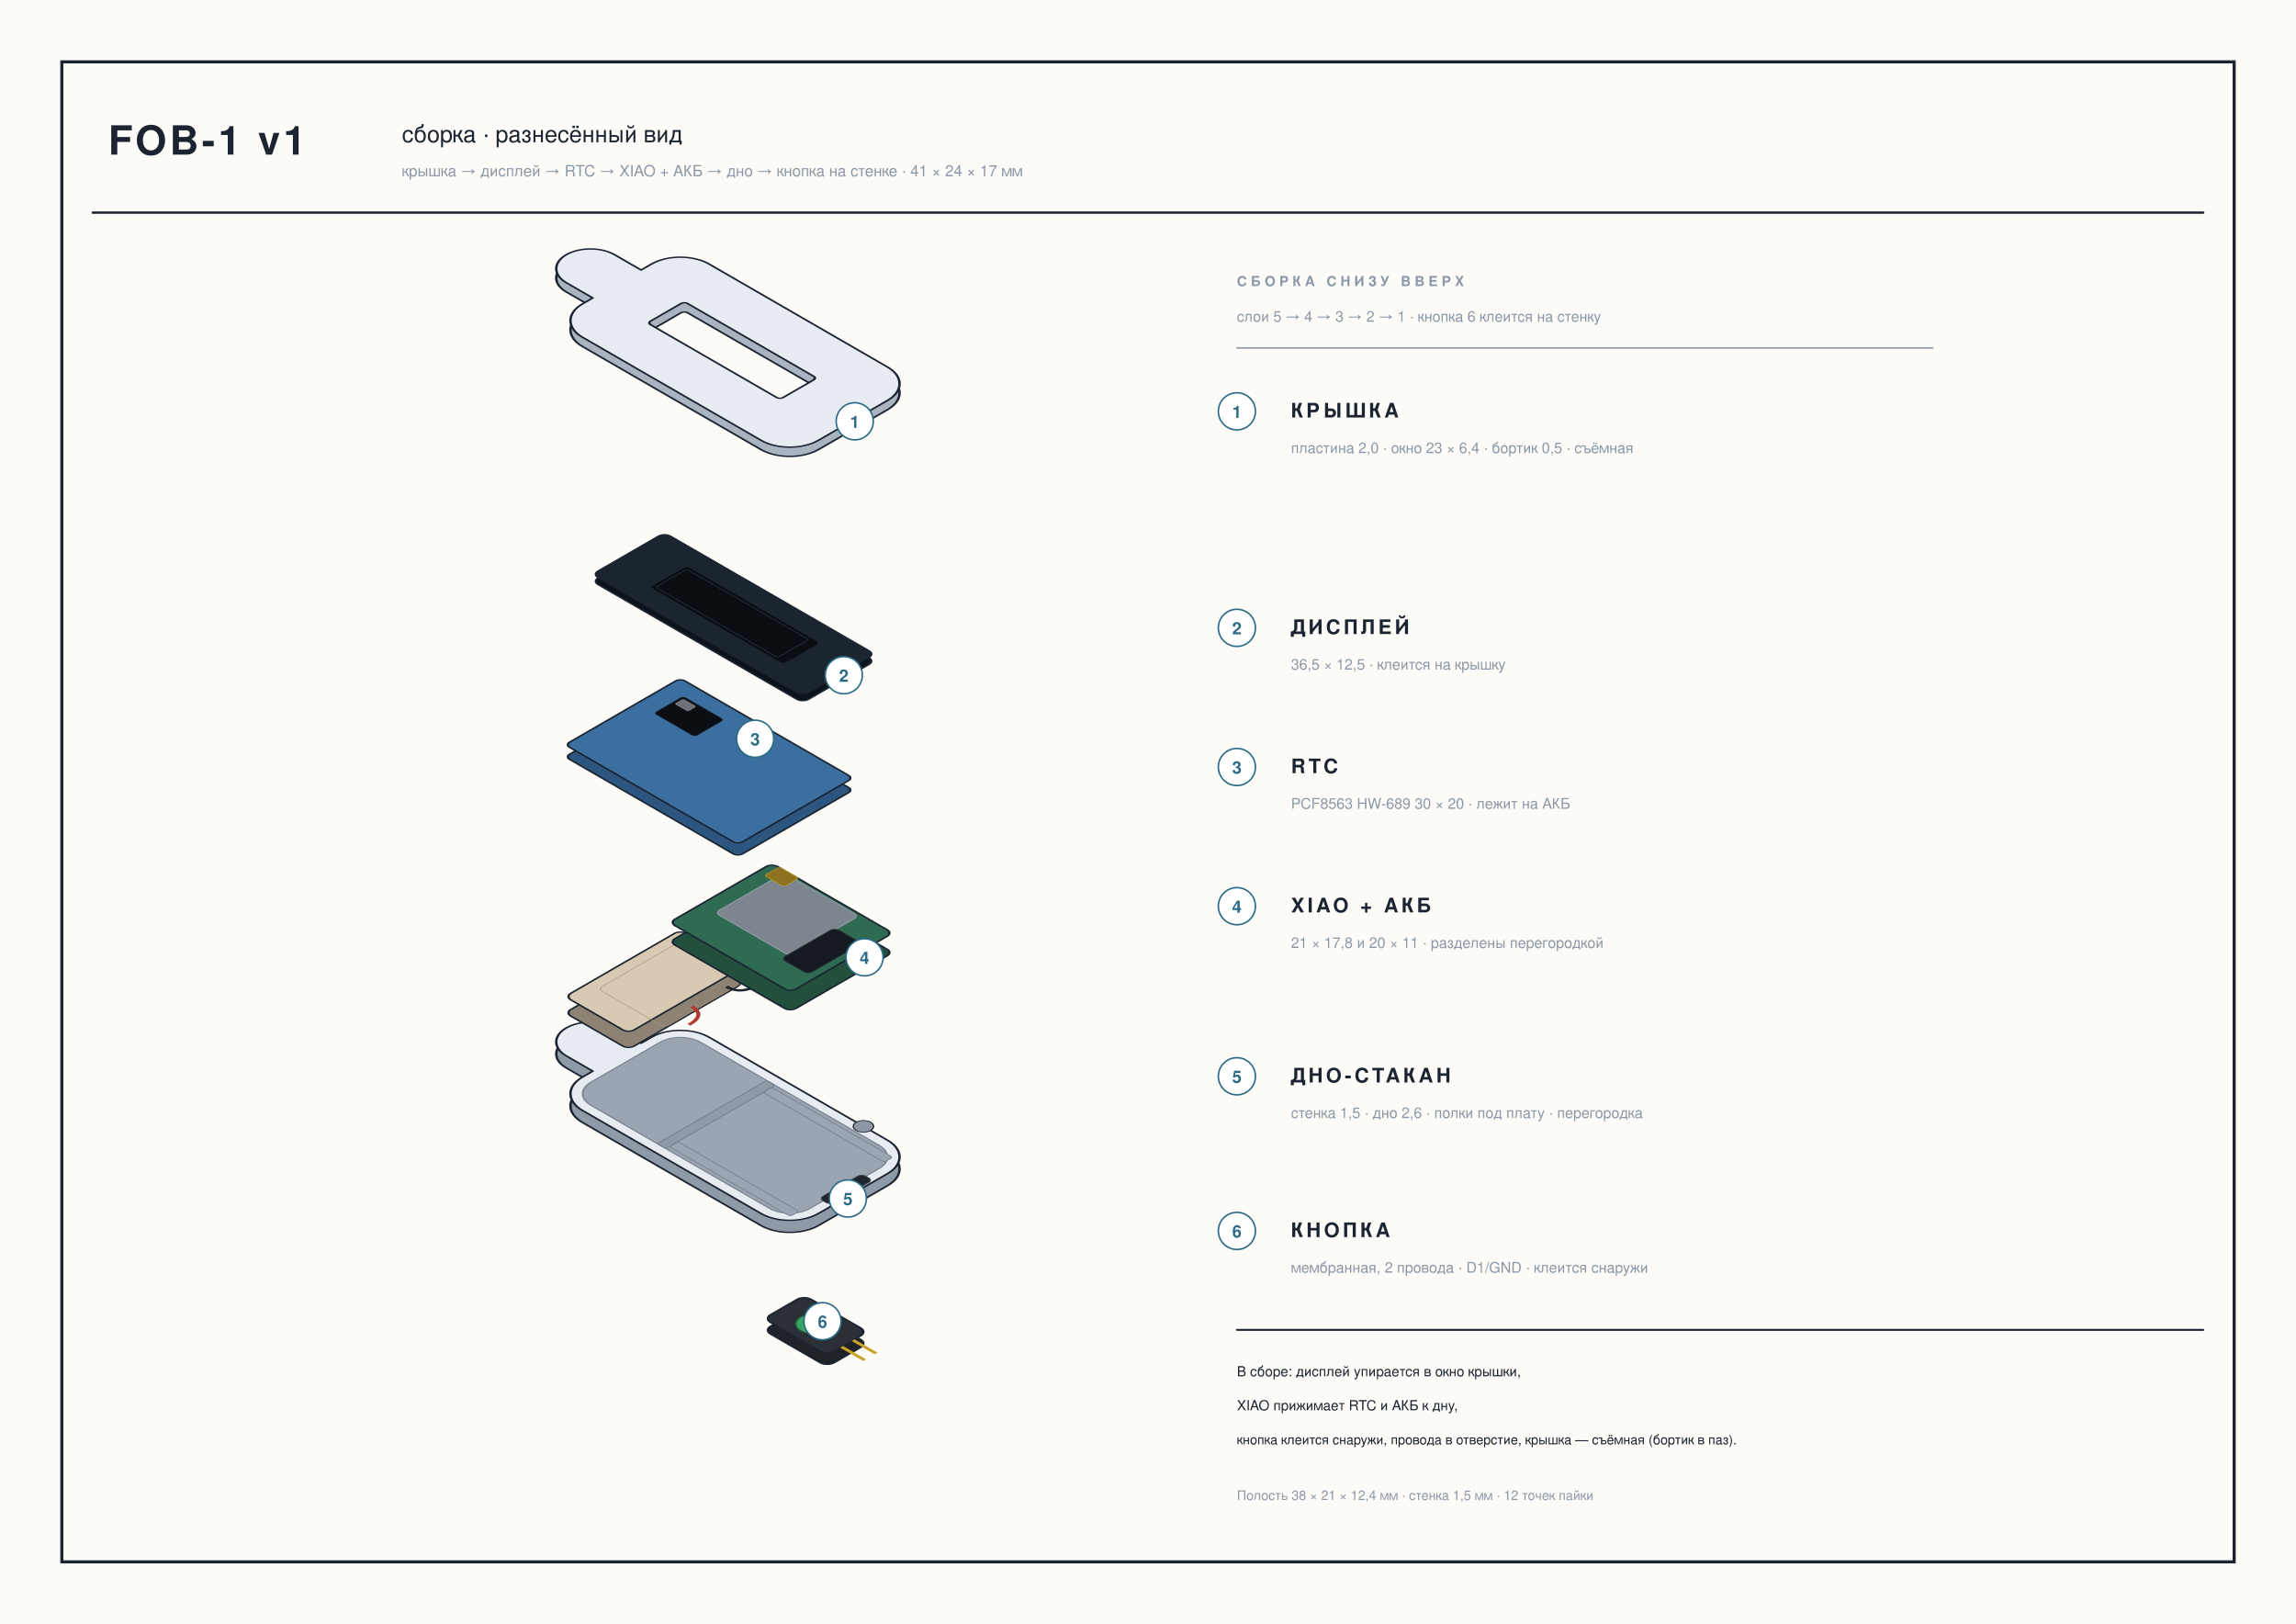
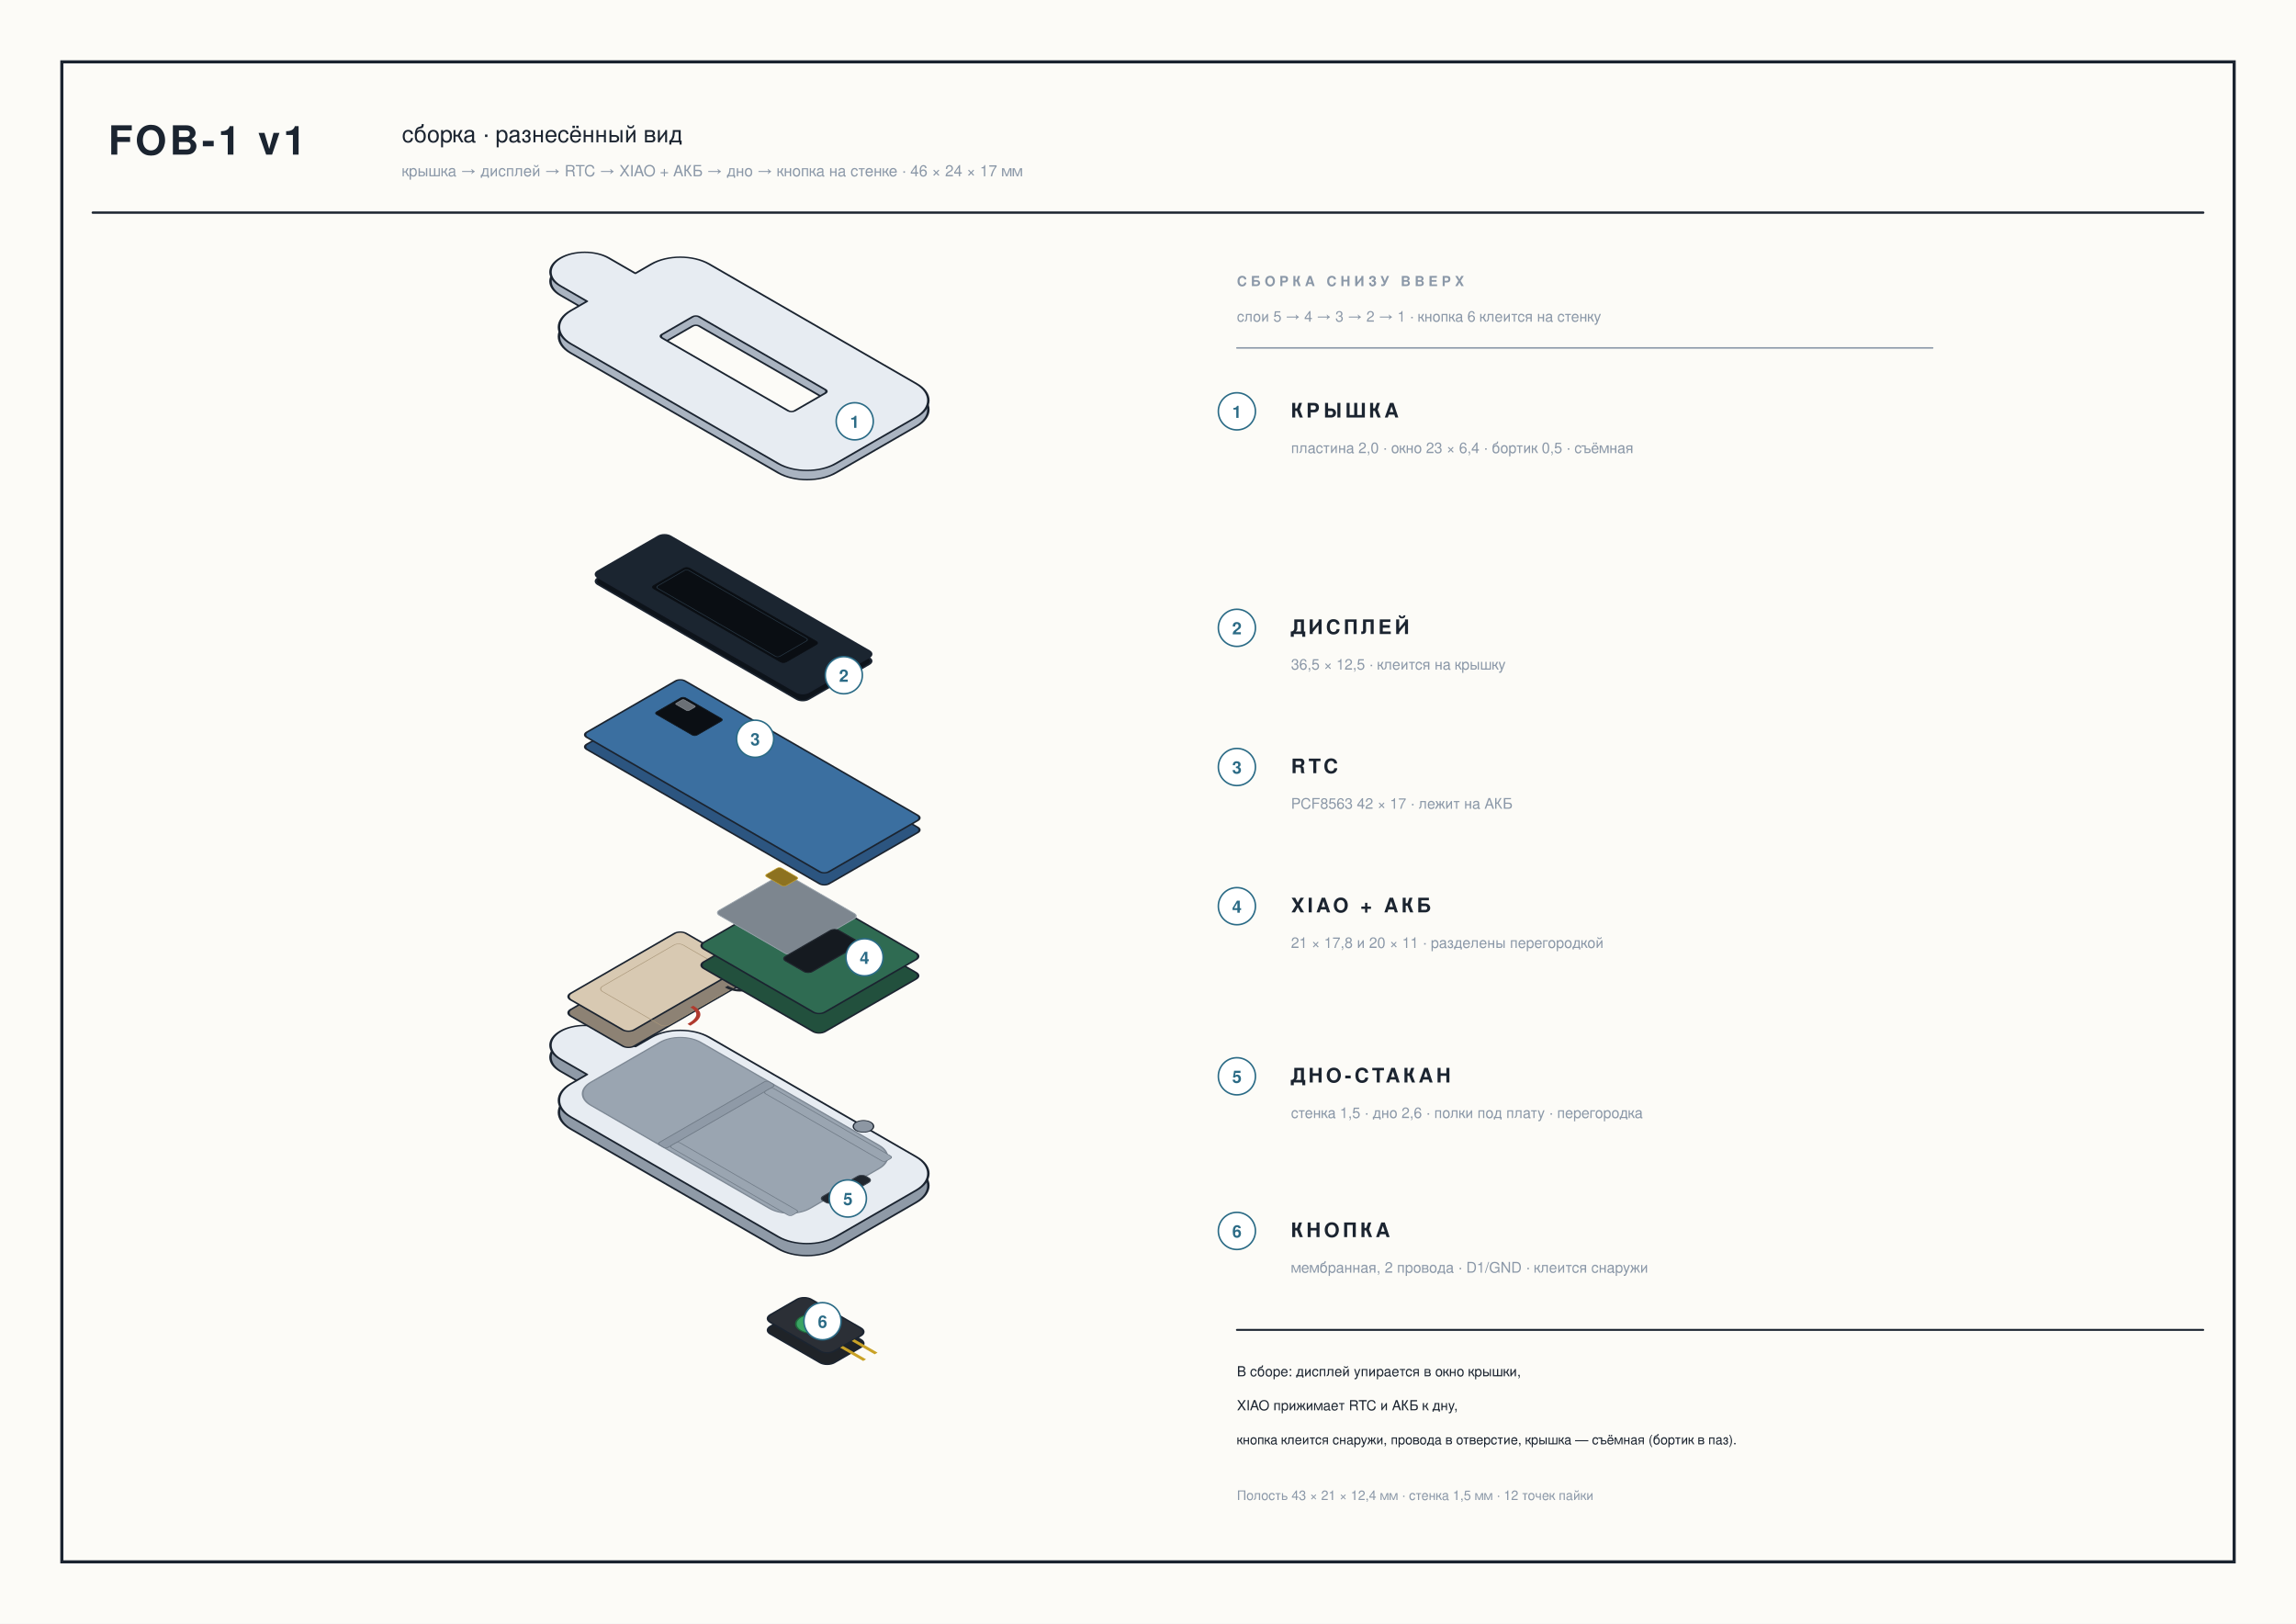
<svg xmlns="http://www.w3.org/2000/svg" width="297mm" height="210mm" viewBox="0 0 297 210">
  <rect width="297" height="210" fill="#fcfbf7" />
  <rect x="8" y="8" width="281" height="194" fill="none" stroke="#1b2430" stroke-width="0.4" />
  <text x="14" y="20" font-family="Helvetica" font-size="5.2" fill="#1b2430" text-anchor="start" font-weight="bold" letter-spacing="0.4">FOB-1 v1</text>
  <text x="52" y="18.4" font-family="Helvetica" font-size="3" fill="#1b2430" text-anchor="start" font-weight="normal">сборка · разнесённый вид</text>
-   <text x="52" y="22.8" font-family="Helvetica" font-size="2" fill="#8b98a8" text-anchor="start" font-weight="normal">крышка → дисплей → RTC → XIAO + АКБ → дно → кнопка на стенке · 41 × 24 × 17 мм</text>
+   <text x="52" y="22.8" font-family="Helvetica" font-size="2" fill="#8b98a8" text-anchor="start" font-weight="normal">крышка → дисплей → RTC → XIAO + АКБ → дно → кнопка на стенке · 46 × 24 × 17 мм</text>
  <line x1="12" y1="27.5" x2="285" y2="27.5" stroke="#1b2430" stroke-width="0.3" stroke-linecap="round" />
  <g transform="translate(88,161.5) matrix(0.745,0.43,-0.745,0.43,0,0)">
    <path d="M 20.7,-2 H 29.3 A 1.2,1.2 0 0 1 30.5,-0.8 V 3.8 A 1.2,1.2 0 0 1 29.3,5 H 20.7 A 1.2,1.2 0 0 1 19.5,3.8 V -0.8 A 1.2,1.2 0 0 1 20.7,-2 Z" fill="#1f2328" stroke="#1b2430" stroke-width="0.28" stroke-linejoin="round" />
  </g>
  <g transform="translate(88,160) matrix(0.745,0.43,-0.745,0.43,0,0)">
    <path d="M 20.7,-2 H 29.3 A 1.2,1.2 0 0 1 30.5,-0.8 V 3.8 A 1.2,1.2 0 0 1 29.3,5 H 20.7 A 1.2,1.2 0 0 1 19.5,3.8 V -0.8 A 1.2,1.2 0 0 1 20.7,-2 Z" fill="#2b2f36" stroke="#1b2430" stroke-width="0.28" stroke-linejoin="round" />
    <path d="M 24.5,-0.4 H 24.5 A 2,2 0 0 1 26.5,1.6 V 1.6 A 2,2 0 0 1 24.5,3.6 H 24.5 A 2,2 0 0 1 22.5,1.6 V 1.6 A 2,2 0 0 1 24.5,-0.4 Z" fill="#3aa463" stroke="#1f6b3c" stroke-width="0.2" stroke-linejoin="round" />
    <path d="M 30.5,0.5 L 34.5,0.5" fill="none" stroke="#c9a227" stroke-width="0.5" stroke-linejoin="round" />
    <path d="M 30.5,2.5 L 34.5,2.5" fill="none" stroke="#c9a227" stroke-width="0.5" stroke-linejoin="round" />
  </g>
  <g transform="translate(88,133.56) matrix(0.745,0.43,-0.745,0.43,0,0)">
-     <path d="M 5,0 L 36,0 A 5,5 0 0 1 41,5 L 41,17 A 5,5 0 0 1 36,22 L 5,22 A 5,5 0 0 1 0,17 L 0,15.2 L -4.6,15.2 A 4.2,4.2 0 0 1 -4.6,6.8 L 0,6.8 L 0,5 A 5,5 0 0 1 5,0 Z" fill="#8f9aa7" stroke="#1b2430" stroke-width="0.3" stroke-linejoin="round" />
+     <path d="M 5,0 L 41,0 A 5,5 0 0 1 46,5 L 46,19 A 5,5 0 0 1 41,24 L 5,24 A 5,5 0 0 1 0,19 L 0,16.2 L -4.6,16.2 A 4.2,4.2 0 0 1 -4.6,7.8 L 0,7.8 L 0,5 A 5,5 0 0 1 5,0 Z" fill="#8f9aa7" stroke="#1b2430" stroke-width="0.3" stroke-linejoin="round" />
  </g>
  <g transform="translate(88,132) matrix(0.745,0.43,-0.745,0.43,0,0)">
-     <path d="M 5,0 L 36,0 A 5,5 0 0 1 41,5 L 41,17 A 5,5 0 0 1 36,22 L 5,22 A 5,5 0 0 1 0,17 L 0,15.2 L -4.6,15.2 A 4.2,4.2 0 0 1 -4.6,6.8 L 0,6.8 L 0,5 A 5,5 0 0 1 5,0 Z" fill="#e7ecf2" stroke="#1b2430" stroke-width="0.3" stroke-linejoin="round" />
+     <path d="M 5,0 L 41,0 A 5,5 0 0 1 46,5 L 46,19 A 5,5 0 0 1 41,24 L 5,24 A 5,5 0 0 1 0,19 L 0,16.2 L -4.6,16.2 A 4.2,4.2 0 0 1 -4.6,7.8 L 0,7.8 L 0,5 A 5,5 0 0 1 5,0 Z" fill="#e7ecf2" stroke="#1b2430" stroke-width="0.3" stroke-linejoin="round" />
    <path d="M 5,1.5 H 36 A 3.5,3.5 0 0 1 39.5,5 V 17 A 3.5,3.5 0 0 1 36,20.5 H 5 A 3.5,3.5 0 0 1 1.5,17 V 5 A 3.5,3.5 0 0 1 5,1.5 Z" fill="#9aa5b1" stroke="#7d8894" stroke-width="0.22" stroke-linejoin="round" />
    <path d="M 16.9,1.5 H 17.6 A 0.4,0.4 0 0 1 18,1.9 V 20.1 A 0.4,0.4 0 0 1 17.6,20.5 H 16.9 A 0.4,0.4 0 0 1 16.5,20.1 V 1.9 A 0.4,0.4 0 0 1 16.9,1.5 Z" fill="#8f9aa7" stroke="#6f7a86" stroke-width="0.14" stroke-linejoin="round" />
    <path d="M 18.4,2.1 H 38.6 A 0.4,0.4 0 0 1 39,2.5 V 3.2 A 0.4,0.4 0 0 1 38.6,3.6 H 18.4 A 0.4,0.4 0 0 1 18,3.2 V 2.5 A 0.4,0.4 0 0 1 18.4,2.1 Z" fill="#9aa5b1" stroke="#6f7a86" stroke-width="0.12" stroke-linejoin="round" />
    <path d="M 18.4,18.4 H 38.6 A 0.4,0.4 0 0 1 39,18.8 V 19.5 A 0.4,0.4 0 0 1 38.6,19.9 H 18.4 A 0.4,0.4 0 0 1 18,19.5 V 18.8 A 0.4,0.4 0 0 1 18.4,18.4 Z" fill="#9aa5b1" stroke="#6f7a86" stroke-width="0.12" stroke-linejoin="round" />
    <path d="M 39.5,7.3 H 40 A 0.7,0.7 0 0 1 40.7,8 V 14 A 0.7,0.7 0 0 1 40,14.7 H 39.5 A 0.7,0.7 0 0 1 38.8,14 V 8 A 0.7,0.7 0 0 1 39.5,7.3 Z" fill="#20262e" stroke="#3a424b" stroke-width="0.16" stroke-linejoin="round" />
    <path d="M 31.8,-1.25 H 31.8 A 1.25,1.25 0 0 1 33.05,0 V 0 A 1.25,1.25 0 0 1 31.8,1.25 H 31.8 A 1.25,1.25 0 0 1 30.55,0 V 0 A 1.25,1.25 0 0 1 31.8,-1.25 Z" fill="#8d97a3" stroke="#1b2430" stroke-width="0.16" stroke-linejoin="round" />
  </g>
  <g transform="translate(88,121.1) matrix(0.745,0.43,-0.745,0.43,0,0)">
    <path d="M 2.5,1.5 H 11.5 A 1,1 0 0 1 12.5,2.5 V 20.5 A 1,1 0 0 1 11.5,21.5 H 2.5 A 1,1 0 0 1 1.5,20.5 V 2.5 A 1,1 0 0 1 2.5,1.5 Z" fill="#8d8274" stroke="#1b2430" stroke-width="0.28" stroke-linejoin="round" />
  </g>
  <g transform="translate(88,119) matrix(0.745,0.43,-0.745,0.43,0,0)">
    <path d="M 2.5,1.5 H 11.5 A 1,1 0 0 1 12.5,2.5 V 20.5 A 1,1 0 0 1 11.5,21.5 H 2.5 A 1,1 0 0 1 1.5,20.5 V 2.5 A 1,1 0 0 1 2.5,1.5 Z" fill="#d8c9b2" stroke="#1b2430" stroke-width="0.28" stroke-linejoin="round" />
    <path d="M 4,3.5 H 14 A 0.8,0.8 0 0 1 14.8,4.3 V 16.7 A 0.8,0.8 0 0 1 14,17.5 H 4 A 0.8,0.8 0 0 1 3.2,16.7 V 4.3 A 0.8,0.8 0 0 1 4,3.5 Z" fill="none" stroke="#a89578" stroke-width="0.1" stroke-linejoin="round" />
    <path d="M 14,12 Q 16.5,12 16.5,15" fill="none" stroke="#b03a2e" stroke-width="0.5" stroke-linejoin="round" />
    <path d="M 14,6 Q 16.5,6 16.5,3" fill="none" stroke="#20262e" stroke-width="0.5" stroke-linejoin="round" />
  </g>
  <g transform="translate(88,105.52) matrix(0.745,0.43,-0.745,0.43,0,0)">
-     <path d="M 19,2.1 H 38 A 1,1 0 0 1 39,3.1 V 18.9 A 1,1 0 0 1 38,19.9 H 19 A 1,1 0 0 1 18,18.9 V 3.1 A 1,1 0 0 1 19,2.1 Z" fill="#22503d" stroke="#1b2430" stroke-width="0.28" stroke-linejoin="round" />
+     <path d="M 25,3.1 H 44 A 1,1 0 0 1 45,4.1 V 19.9 A 1,1 0 0 1 44,20.9 H 25 A 1,1 0 0 1 24,19.9 V 4.1 A 1,1 0 0 1 25,3.1 Z" fill="#22503d" stroke="#1b2430" stroke-width="0.28" stroke-linejoin="round" />
  </g>
  <g transform="translate(88,103) matrix(0.745,0.43,-0.745,0.43,0,0)">
-     <path d="M 19,2.1 H 38 A 1,1 0 0 1 39,3.1 V 18.9 A 1,1 0 0 1 38,19.9 H 19 A 1,1 0 0 1 18,18.9 V 3.1 A 1,1 0 0 1 19,2.1 Z" fill="#2f6b52" stroke="#1b2430" stroke-width="0.28" stroke-linejoin="round" />
+     <path d="M 25,3.1 H 44 A 1,1 0 0 1 45,4.1 V 19.9 A 1,1 0 0 1 44,20.9 H 25 A 1,1 0 0 1 24,19.9 V 4.1 A 1,1 0 0 1 25,3.1 Z" fill="#2f6b52" stroke="#1b2430" stroke-width="0.28" stroke-linejoin="round" />
    <path d="M 21.3,2.5 H 32.7 A 0.8,0.8 0 0 1 33.5,3.3 V 13.7 A 0.8,0.8 0 0 1 32.7,14.5 H 21.3 A 0.8,0.8 0 0 1 20.5,13.7 V 3.3 A 0.8,0.8 0 0 1 21.3,2.5 Z" fill="#7d868f" stroke="#9aa3ac" stroke-width="0.14" stroke-linejoin="round" />
    <path d="M 33.9,6.4 H 37.1 A 0.7,0.7 0 0 1 37.8,7.1 V 14.9 A 0.7,0.7 0 0 1 37.1,15.6 H 33.9 A 0.7,0.7 0 0 1 33.2,14.9 V 7.1 A 0.7,0.7 0 0 1 33.9,6.4 Z" fill="#151a20" stroke="#20262e" stroke-width="0.2" stroke-linejoin="round" />
    <path d="M 19.6,2 H 22.2 A 0.4,0.4 0 0 1 22.6,2.4 V 4.2 A 0.4,0.4 0 0 1 22.2,4.6 H 19.6 A 0.4,0.4 0 0 1 19.2,4.2 V 2.4 A 0.4,0.4 0 0 1 19.6,2 Z" fill="#8d7220" stroke="#c9a227" stroke-width="0.1" stroke-linejoin="round" />
  </g>
  <g transform="translate(88,87.56) matrix(0.745,0.43,-0.745,0.43,0,0)">
-     <path d="M 2.8,2 H 31.2 A 0.8,0.8 0 0 1 32,2.8 V 21.2 A 0.8,0.8 0 0 1 31.2,22 H 2.8 A 0.8,0.8 0 0 1 2,21.2 V 2.8 A 0.8,0.8 0 0 1 2.8,2 Z" fill="#2c5580" stroke="#1b2430" stroke-width="0.28" stroke-linejoin="round" />
+     <path d="M 2.8,2 H 43.2 A 0.8,0.8 0 0 1 44,2.8 V 18.2 A 0.8,0.8 0 0 1 43.2,19 H 2.8 A 0.8,0.8 0 0 1 2,18.2 V 2.8 A 0.8,0.8 0 0 1 2.8,2 Z" fill="#2c5580" stroke="#1b2430" stroke-width="0.28" stroke-linejoin="round" />
  </g>
  <g transform="translate(88,86) matrix(0.745,0.43,-0.745,0.43,0,0)">
-     <path d="M 2.8,2 H 31.2 A 0.8,0.8 0 0 1 32,2.8 V 21.2 A 0.8,0.8 0 0 1 31.2,22 H 2.8 A 0.8,0.8 0 0 1 2,21.2 V 2.8 A 0.8,0.8 0 0 1 2.8,2 Z" fill="#3b6fa0" stroke="#1b2430" stroke-width="0.28" stroke-linejoin="round" />
+     <path d="M 2.8,2 H 43.2 A 0.8,0.8 0 0 1 44,2.8 V 18.2 A 0.8,0.8 0 0 1 43.2,19 H 2.8 A 0.8,0.8 0 0 1 2,18.2 V 2.8 A 0.8,0.8 0 0 1 2.8,2 Z" fill="#3b6fa0" stroke="#1b2430" stroke-width="0.28" stroke-linejoin="round" />
    <path d="M 5.4,4.5 H 11.6 A 0.4,0.4 0 0 1 12,4.9 V 9.1 A 0.4,0.4 0 0 1 11.6,9.5 H 5.4 A 0.4,0.4 0 0 1 5,9.1 V 4.9 A 0.4,0.4 0 0 1 5.4,4.5 Z" fill="#0b0f14" stroke="#111820" stroke-width="0.14" stroke-linejoin="round" />
    <path d="M 5.6,4.9 H 7.4 A 0.2,0.2 0 0 1 7.6,5.1 V 6.1 A 0.2,0.2 0 0 1 7.4,6.3 H 5.6 A 0.2,0.2 0 0 1 5.4,6.1 V 5.1 A 0.2,0.2 0 0 1 5.6,4.9 Z" fill="#6b7076" stroke="#8a8f96" stroke-width="0.1" stroke-linejoin="round" />
  </g>
  <g transform="translate(88,66.9) matrix(0.745,0.43,-0.745,0.43,0,0)">
    <path d="M 3,4.75 H 37.5 A 1,1 0 0 1 38.5,5.75 V 16.25 A 1,1 0 0 1 37.5,17.25 H 3 A 1,1 0 0 1 2,16.25 V 5.75 A 1,1 0 0 1 3,4.75 Z" fill="#0d131a" stroke="#1b2430" stroke-width="0.28" stroke-linejoin="round" />
  </g>
  <g transform="translate(88,66) matrix(0.745,0.43,-0.745,0.43,0,0)">
    <path d="M 3,4.75 H 37.5 A 1,1 0 0 1 38.5,5.75 V 16.25 A 1,1 0 0 1 37.5,17.25 H 3 A 1,1 0 0 1 2,16.25 V 5.75 A 1,1 0 0 1 3,4.75 Z" fill="#1b2530" stroke="#1b2430" stroke-width="0.28" stroke-linejoin="round" />
    <path d="M 9.5,7.9 H 31.5 A 0.5,0.5 0 0 1 32,8.4 V 13.6 A 0.5,0.5 0 0 1 31.5,14.1 H 9.5 A 0.5,0.5 0 0 1 9,13.6 V 8.4 A 0.5,0.5 0 0 1 9.5,7.9 Z" fill="#0a0e13" stroke="#0a0e13" stroke-width="0.12" stroke-linejoin="round" />
    <path d="M 9.8,8.3 H 30.2 A 0.4,0.4 0 0 1 30.6,8.7 V 13.3 A 0.4,0.4 0 0 1 30.2,13.7 H 9.8 A 0.4,0.4 0 0 1 9.4,13.3 V 8.7 A 0.4,0.4 0 0 1 9.8,8.3 Z" fill="none" stroke="#2b3c4a" stroke-width="0.1" stroke-linejoin="round" />
  </g>
  <g transform="translate(88,33.2) matrix(0.745,0.43,-0.745,0.43,0,0)">
-     <path d="M 5,0 L 36,0 A 5,5 0 0 1 41,5 L 41,17 A 5,5 0 0 1 36,22 L 5,22 A 5,5 0 0 1 0,17 L 0,15.2 L -4.6,15.2 A 4.2,4.2 0 0 1 -4.6,6.8 L 0,6.8 L 0,5 A 5,5 0 0 1 5,0 Z M 9.05,7.8 H 30.95 A 0.55,0.55 0 0 1 31.5,8.35 V 13.65 A 0.55,0.55 0 0 1 30.95,14.2 H 9.05 A 0.55,0.55 0 0 1 8.5,13.65 V 8.35 A 0.55,0.55 0 0 1 9.05,7.8 Z" fill="#aab4c1" stroke="#1b2430" stroke-width="0.3" fill-rule="evenodd" stroke-linejoin="round" />
+     <path d="M 5,0 L 41,0 A 5,5 0 0 1 46,5 L 46,19 A 5,5 0 0 1 41,24 L 5,24 A 5,5 0 0 1 0,19 L 0,16.2 L -4.6,16.2 A 4.2,4.2 0 0 1 -4.6,7.8 L 0,7.8 L 0,5 A 5,5 0 0 1 5,0 Z M 12.05,8.8 H 33.95 A 0.55,0.55 0 0 1 34.5,9.35 V 14.65 A 0.55,0.55 0 0 1 33.95,15.2 H 12.05 A 0.55,0.55 0 0 1 11.5,14.65 V 9.35 A 0.55,0.55 0 0 1 12.05,8.8 Z" fill="#aab4c1" stroke="#1b2430" stroke-width="0.3" fill-rule="evenodd" stroke-linejoin="round" />
  </g>
  <g transform="translate(88,32) matrix(0.745,0.43,-0.745,0.43,0,0)">
-     <path d="M 5,0 L 36,0 A 5,5 0 0 1 41,5 L 41,17 A 5,5 0 0 1 36,22 L 5,22 A 5,5 0 0 1 0,17 L 0,15.2 L -4.6,15.2 A 4.2,4.2 0 0 1 -4.6,6.8 L 0,6.8 L 0,5 A 5,5 0 0 1 5,0 Z M 9.05,7.8 H 30.95 A 0.55,0.55 0 0 1 31.5,8.35 V 13.65 A 0.55,0.55 0 0 1 30.95,14.2 H 9.05 A 0.55,0.55 0 0 1 8.5,13.65 V 8.35 A 0.55,0.55 0 0 1 9.05,7.8 Z" fill="#e7ecf2" stroke="#1b2430" stroke-width="0.3" fill-rule="evenodd" stroke-linejoin="round" />
+     <path d="M 5,0 L 41,0 A 5,5 0 0 1 46,5 L 46,19 A 5,5 0 0 1 41,24 L 5,24 A 5,5 0 0 1 0,19 L 0,16.2 L -4.6,16.2 A 4.2,4.2 0 0 1 -4.6,7.8 L 0,7.8 L 0,5 A 5,5 0 0 1 5,0 Z M 12.05,8.8 H 33.95 A 0.55,0.55 0 0 1 34.5,9.35 V 14.65 A 0.55,0.55 0 0 1 33.95,15.2 H 12.05 A 0.55,0.55 0 0 1 11.5,14.65 V 9.35 A 0.55,0.55 0 0 1 12.05,8.8 Z" fill="#e7ecf2" stroke="#1b2430" stroke-width="0.3" fill-rule="evenodd" stroke-linejoin="round" />
  </g>
  <circle cx="110.566" cy="54.489" r="2.4" fill="#ffffff" stroke="#2b6b86" stroke-width="0.2" />
  <text x="110.566" y="55.339" font-family="Helvetica" font-size="2.2" fill="#2b6b86" text-anchor="middle" font-weight="bold">1</text>
  <circle cx="109.151" cy="87.328" r="2.4" fill="#ffffff" stroke="#2b6b86" stroke-width="0.2" />
  <text x="109.151" y="88.178" font-family="Helvetica" font-size="2.2" fill="#2b6b86" text-anchor="middle" font-weight="bold">2</text>
  <circle cx="97.682" cy="95.546" r="2.4" fill="#ffffff" stroke="#2b6b86" stroke-width="0.2" />
  <text x="97.682" y="96.396" font-family="Helvetica" font-size="2.2" fill="#2b6b86" text-anchor="middle" font-weight="bold">3</text>
  <circle cx="111.832" cy="123.812" r="2.4" fill="#ffffff" stroke="#2b6b86" stroke-width="0.2" />
  <text x="111.832" y="124.662" font-family="Helvetica" font-size="2.2" fill="#2b6b86" text-anchor="middle" font-weight="bold">4</text>
  <circle cx="109.673" cy="155.005" r="2.4" fill="#ffffff" stroke="#2b6b86" stroke-width="0.2" />
  <text x="109.673" y="155.855" font-family="Helvetica" font-size="2.2" fill="#2b6b86" text-anchor="middle" font-weight="bold">5</text>
  <circle cx="106.396" cy="170.879" r="2.4" fill="#ffffff" stroke="#2b6b86" stroke-width="0.2" />
  <text x="106.396" y="171.729" font-family="Helvetica" font-size="2.2" fill="#2b6b86" text-anchor="middle" font-weight="bold">6</text>
  <text x="160" y="37" font-family="Helvetica" font-size="1.8" fill="#8b98a8" text-anchor="start" font-weight="bold" letter-spacing="0.5">СБОРКА СНИЗУ ВВЕРХ</text>
  <text x="160" y="41.6" font-family="Helvetica" font-size="1.9" fill="#8b98a8" text-anchor="start" font-weight="normal">слои 5 → 4 → 3 → 2 → 1 · кнопка 6 клеится на стенку</text>
  <line x1="160" y1="45" x2="250" y2="45" stroke="#8b98a8" stroke-width="0.2" stroke-linecap="round" />
  <circle cx="160" cy="53.2" r="2.4" fill="#ffffff" stroke="#2b6b86" stroke-width="0.2" />
  <text x="160" y="54.05" font-family="Helvetica" font-size="2.2" fill="#2b6b86" text-anchor="middle" font-weight="bold">1</text>
  <text x="167" y="54" font-family="Helvetica" font-size="2.6" fill="#1b2430" text-anchor="start" font-weight="bold" letter-spacing="0.4">КРЫШКА</text>
  <text x="167" y="58.6" font-family="Helvetica" font-size="1.9" fill="#8b98a8" text-anchor="start" font-weight="normal">пластина 2,0 · окно 23 × 6,4 · бортик 0,5 · съёмная</text>
  <circle cx="160" cy="81.2" r="2.4" fill="#ffffff" stroke="#2b6b86" stroke-width="0.2" />
  <text x="160" y="82.05" font-family="Helvetica" font-size="2.2" fill="#2b6b86" text-anchor="middle" font-weight="bold">2</text>
  <text x="167" y="82" font-family="Helvetica" font-size="2.6" fill="#1b2430" text-anchor="start" font-weight="bold" letter-spacing="0.4">ДИСПЛЕЙ</text>
  <text x="167" y="86.6" font-family="Helvetica" font-size="1.9" fill="#8b98a8" text-anchor="start" font-weight="normal">36,5 × 12,5 · клеится на крышку</text>
  <circle cx="160" cy="99.2" r="2.4" fill="#ffffff" stroke="#2b6b86" stroke-width="0.2" />
  <text x="160" y="100.05" font-family="Helvetica" font-size="2.2" fill="#2b6b86" text-anchor="middle" font-weight="bold">3</text>
  <text x="167" y="100" font-family="Helvetica" font-size="2.6" fill="#1b2430" text-anchor="start" font-weight="bold" letter-spacing="0.4">RTC</text>
-   <text x="167" y="104.6" font-family="Helvetica" font-size="1.9" fill="#8b98a8" text-anchor="start" font-weight="normal">PCF8563 HW-689 30 × 20 · лежит на АКБ</text>
+   <text x="167" y="104.6" font-family="Helvetica" font-size="1.9" fill="#8b98a8" text-anchor="start" font-weight="normal">PCF8563 42 × 17 · лежит на АКБ</text>
  <circle cx="160" cy="117.2" r="2.4" fill="#ffffff" stroke="#2b6b86" stroke-width="0.2" />
  <text x="160" y="118.05" font-family="Helvetica" font-size="2.2" fill="#2b6b86" text-anchor="middle" font-weight="bold">4</text>
  <text x="167" y="118" font-family="Helvetica" font-size="2.6" fill="#1b2430" text-anchor="start" font-weight="bold" letter-spacing="0.4">XIAO + АКБ</text>
  <text x="167" y="122.6" font-family="Helvetica" font-size="1.9" fill="#8b98a8" text-anchor="start" font-weight="normal">21 × 17,8 и 20 × 11 · разделены перегородкой</text>
  <circle cx="160" cy="139.2" r="2.4" fill="#ffffff" stroke="#2b6b86" stroke-width="0.2" />
  <text x="160" y="140.05" font-family="Helvetica" font-size="2.2" fill="#2b6b86" text-anchor="middle" font-weight="bold">5</text>
  <text x="167" y="140" font-family="Helvetica" font-size="2.6" fill="#1b2430" text-anchor="start" font-weight="bold" letter-spacing="0.4">ДНО-СТАКАН</text>
  <text x="167" y="144.6" font-family="Helvetica" font-size="1.9" fill="#8b98a8" text-anchor="start" font-weight="normal">стенка 1,5 · дно 2,6 · полки под плату · перегородка</text>
  <circle cx="160" cy="159.2" r="2.4" fill="#ffffff" stroke="#2b6b86" stroke-width="0.2" />
  <text x="160" y="160.05" font-family="Helvetica" font-size="2.2" fill="#2b6b86" text-anchor="middle" font-weight="bold">6</text>
  <text x="167" y="160" font-family="Helvetica" font-size="2.6" fill="#1b2430" text-anchor="start" font-weight="bold" letter-spacing="0.4">КНОПКА</text>
  <text x="167" y="164.6" font-family="Helvetica" font-size="1.9" fill="#8b98a8" text-anchor="start" font-weight="normal">мембранная, 2 провода · D1/GND · клеится снаружи</text>
  <line x1="160" y1="172" x2="285" y2="172" stroke="#1b2430" stroke-width="0.25" stroke-linecap="round" />
  <text x="160" y="178" font-family="Helvetica" font-size="1.8" fill="#1b2430" text-anchor="start" font-weight="normal">В сборе: дисплей упирается в окно крышки,</text>
  <text x="160" y="182.4" font-family="Helvetica" font-size="1.8" fill="#1b2430" text-anchor="start" font-weight="normal">XIAO прижимает RTC и АКБ к дну,</text>
  <text x="160" y="186.8" font-family="Helvetica" font-size="1.7" fill="#1b2430" text-anchor="start" font-weight="normal">кнопка клеится снаружи, провода в отверстие, крышка — съёмная (бортик в паз).</text>
-   <text x="160" y="194" font-family="Helvetica" font-size="1.7" fill="#8b98a8" text-anchor="start" font-weight="normal">Полость 38 × 21 × 12,4 мм · стенка 1,5 мм · 12 точек пайки</text>
+   <text x="160" y="194" font-family="Helvetica" font-size="1.7" fill="#8b98a8" text-anchor="start" font-weight="normal">Полость 43 × 21 × 12,4 мм · стенка 1,5 мм · 12 точек пайки</text>
</svg>
